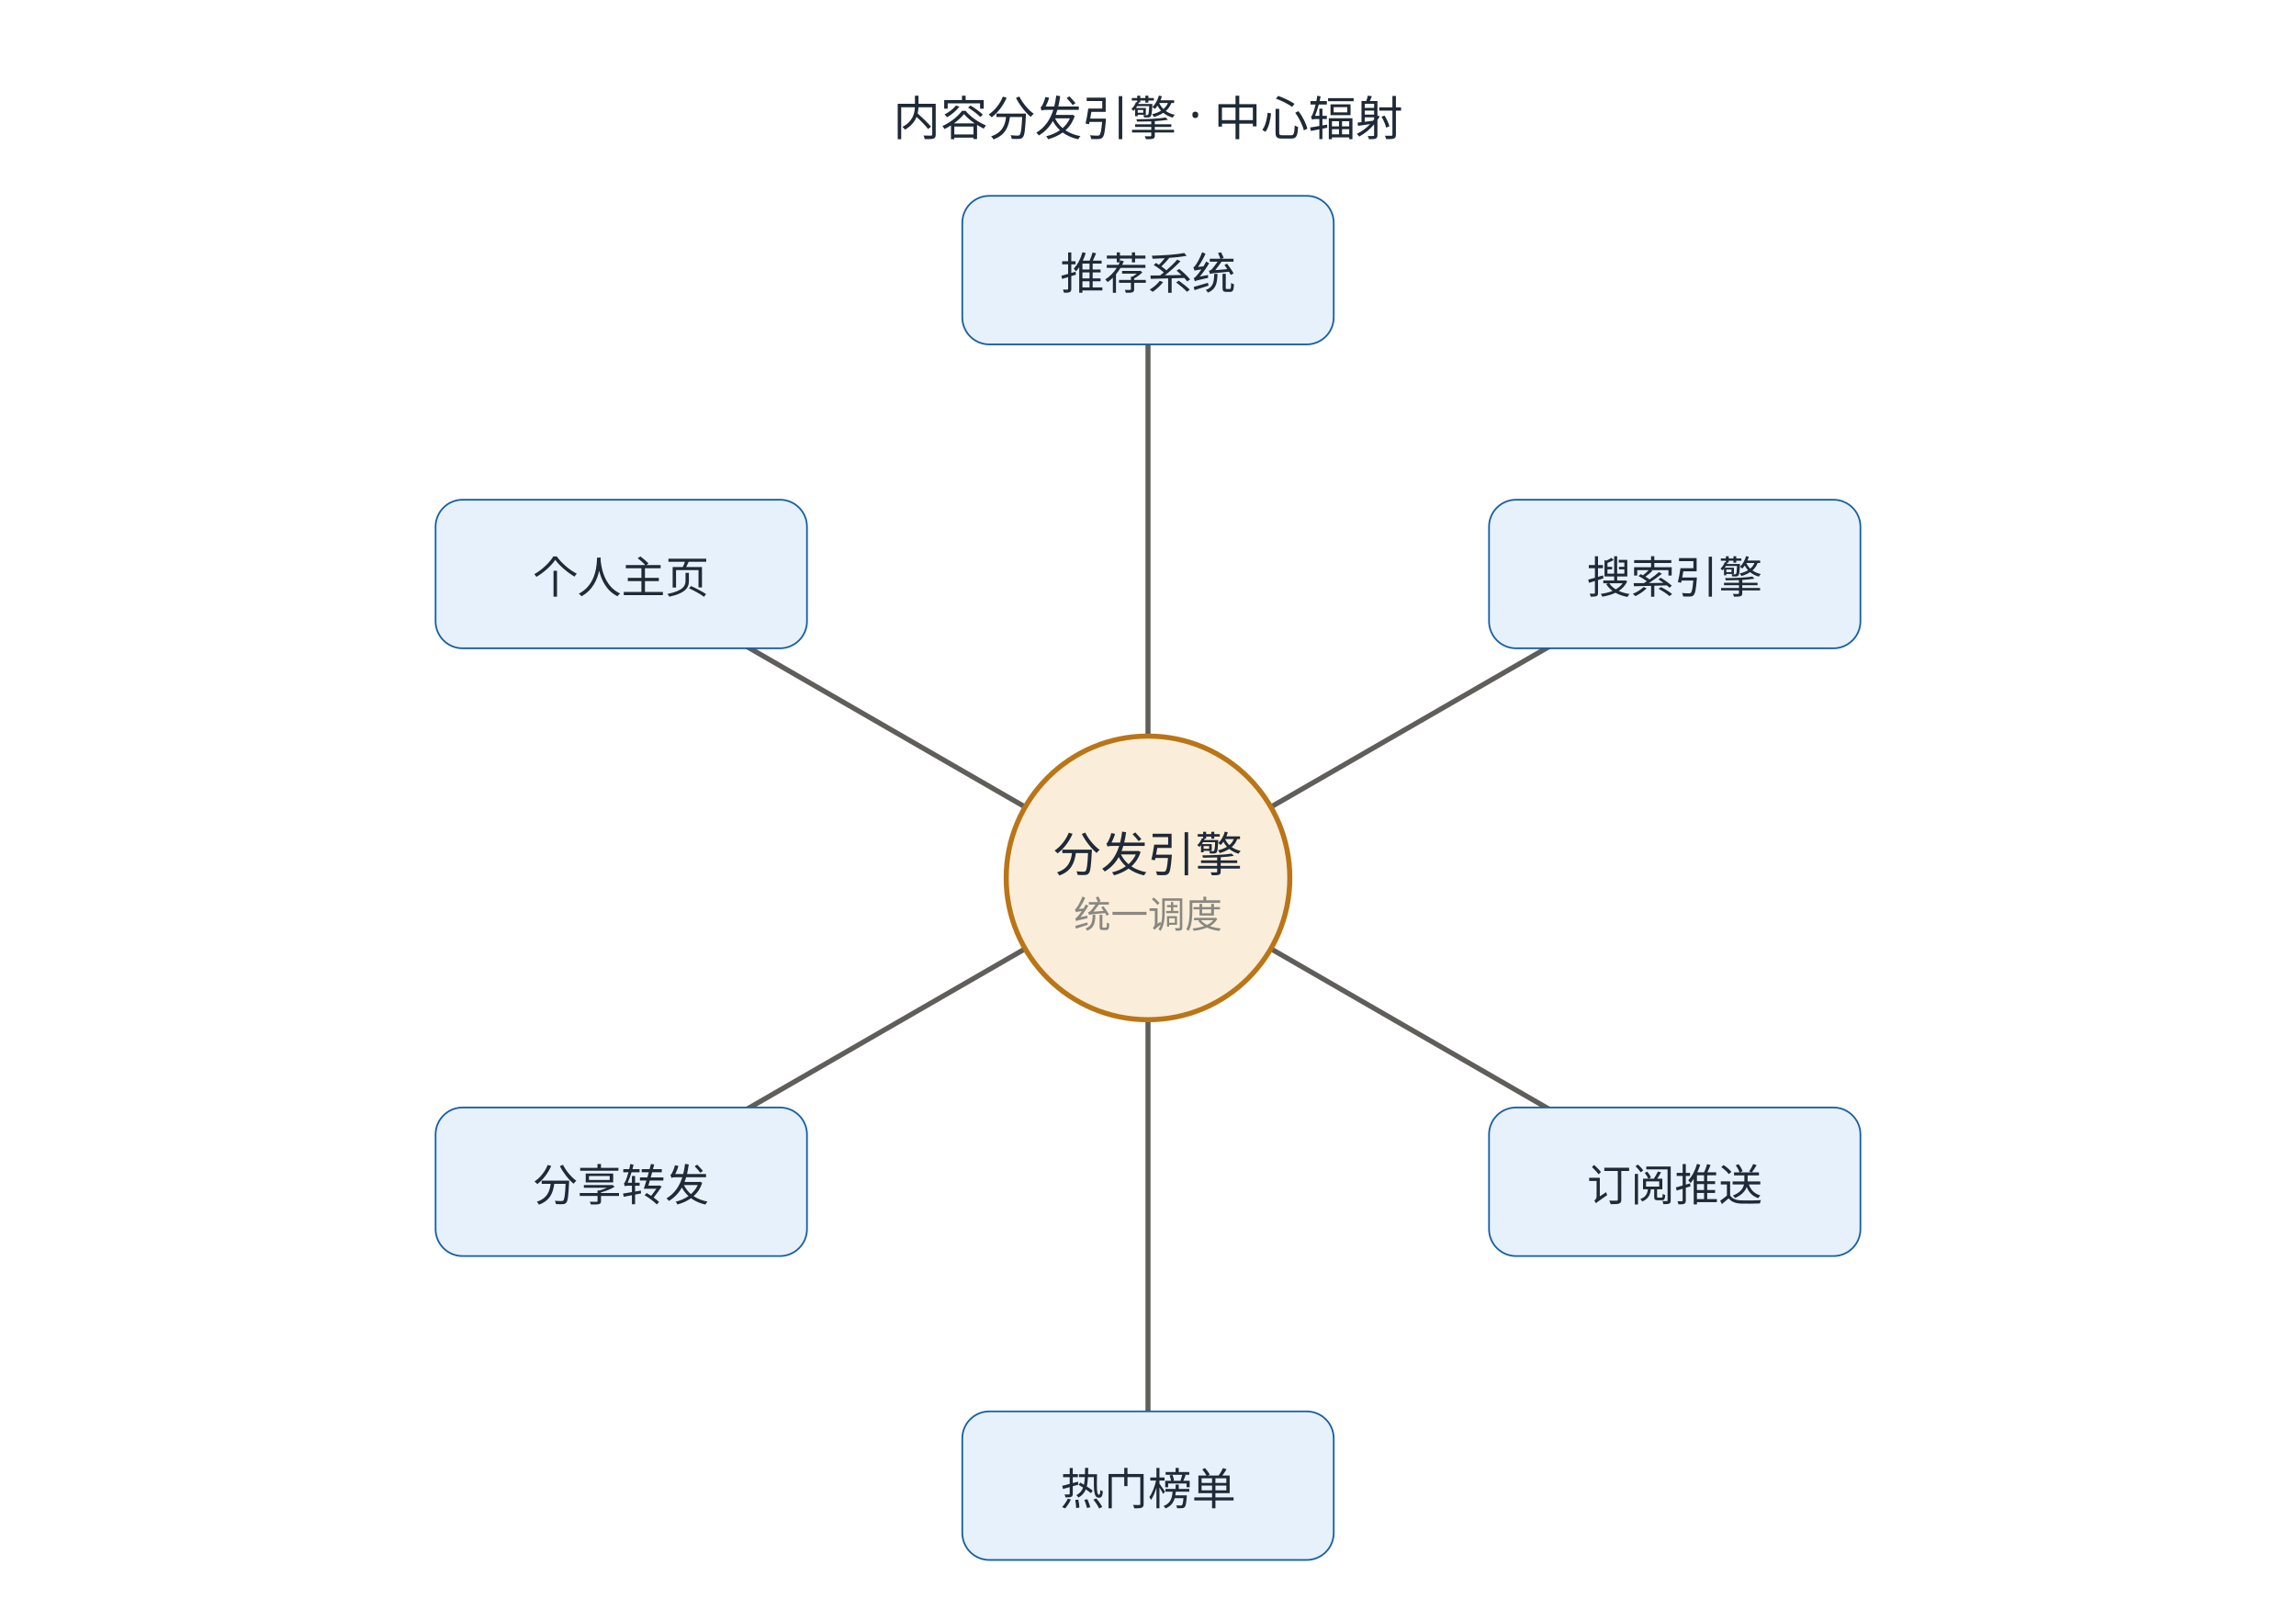
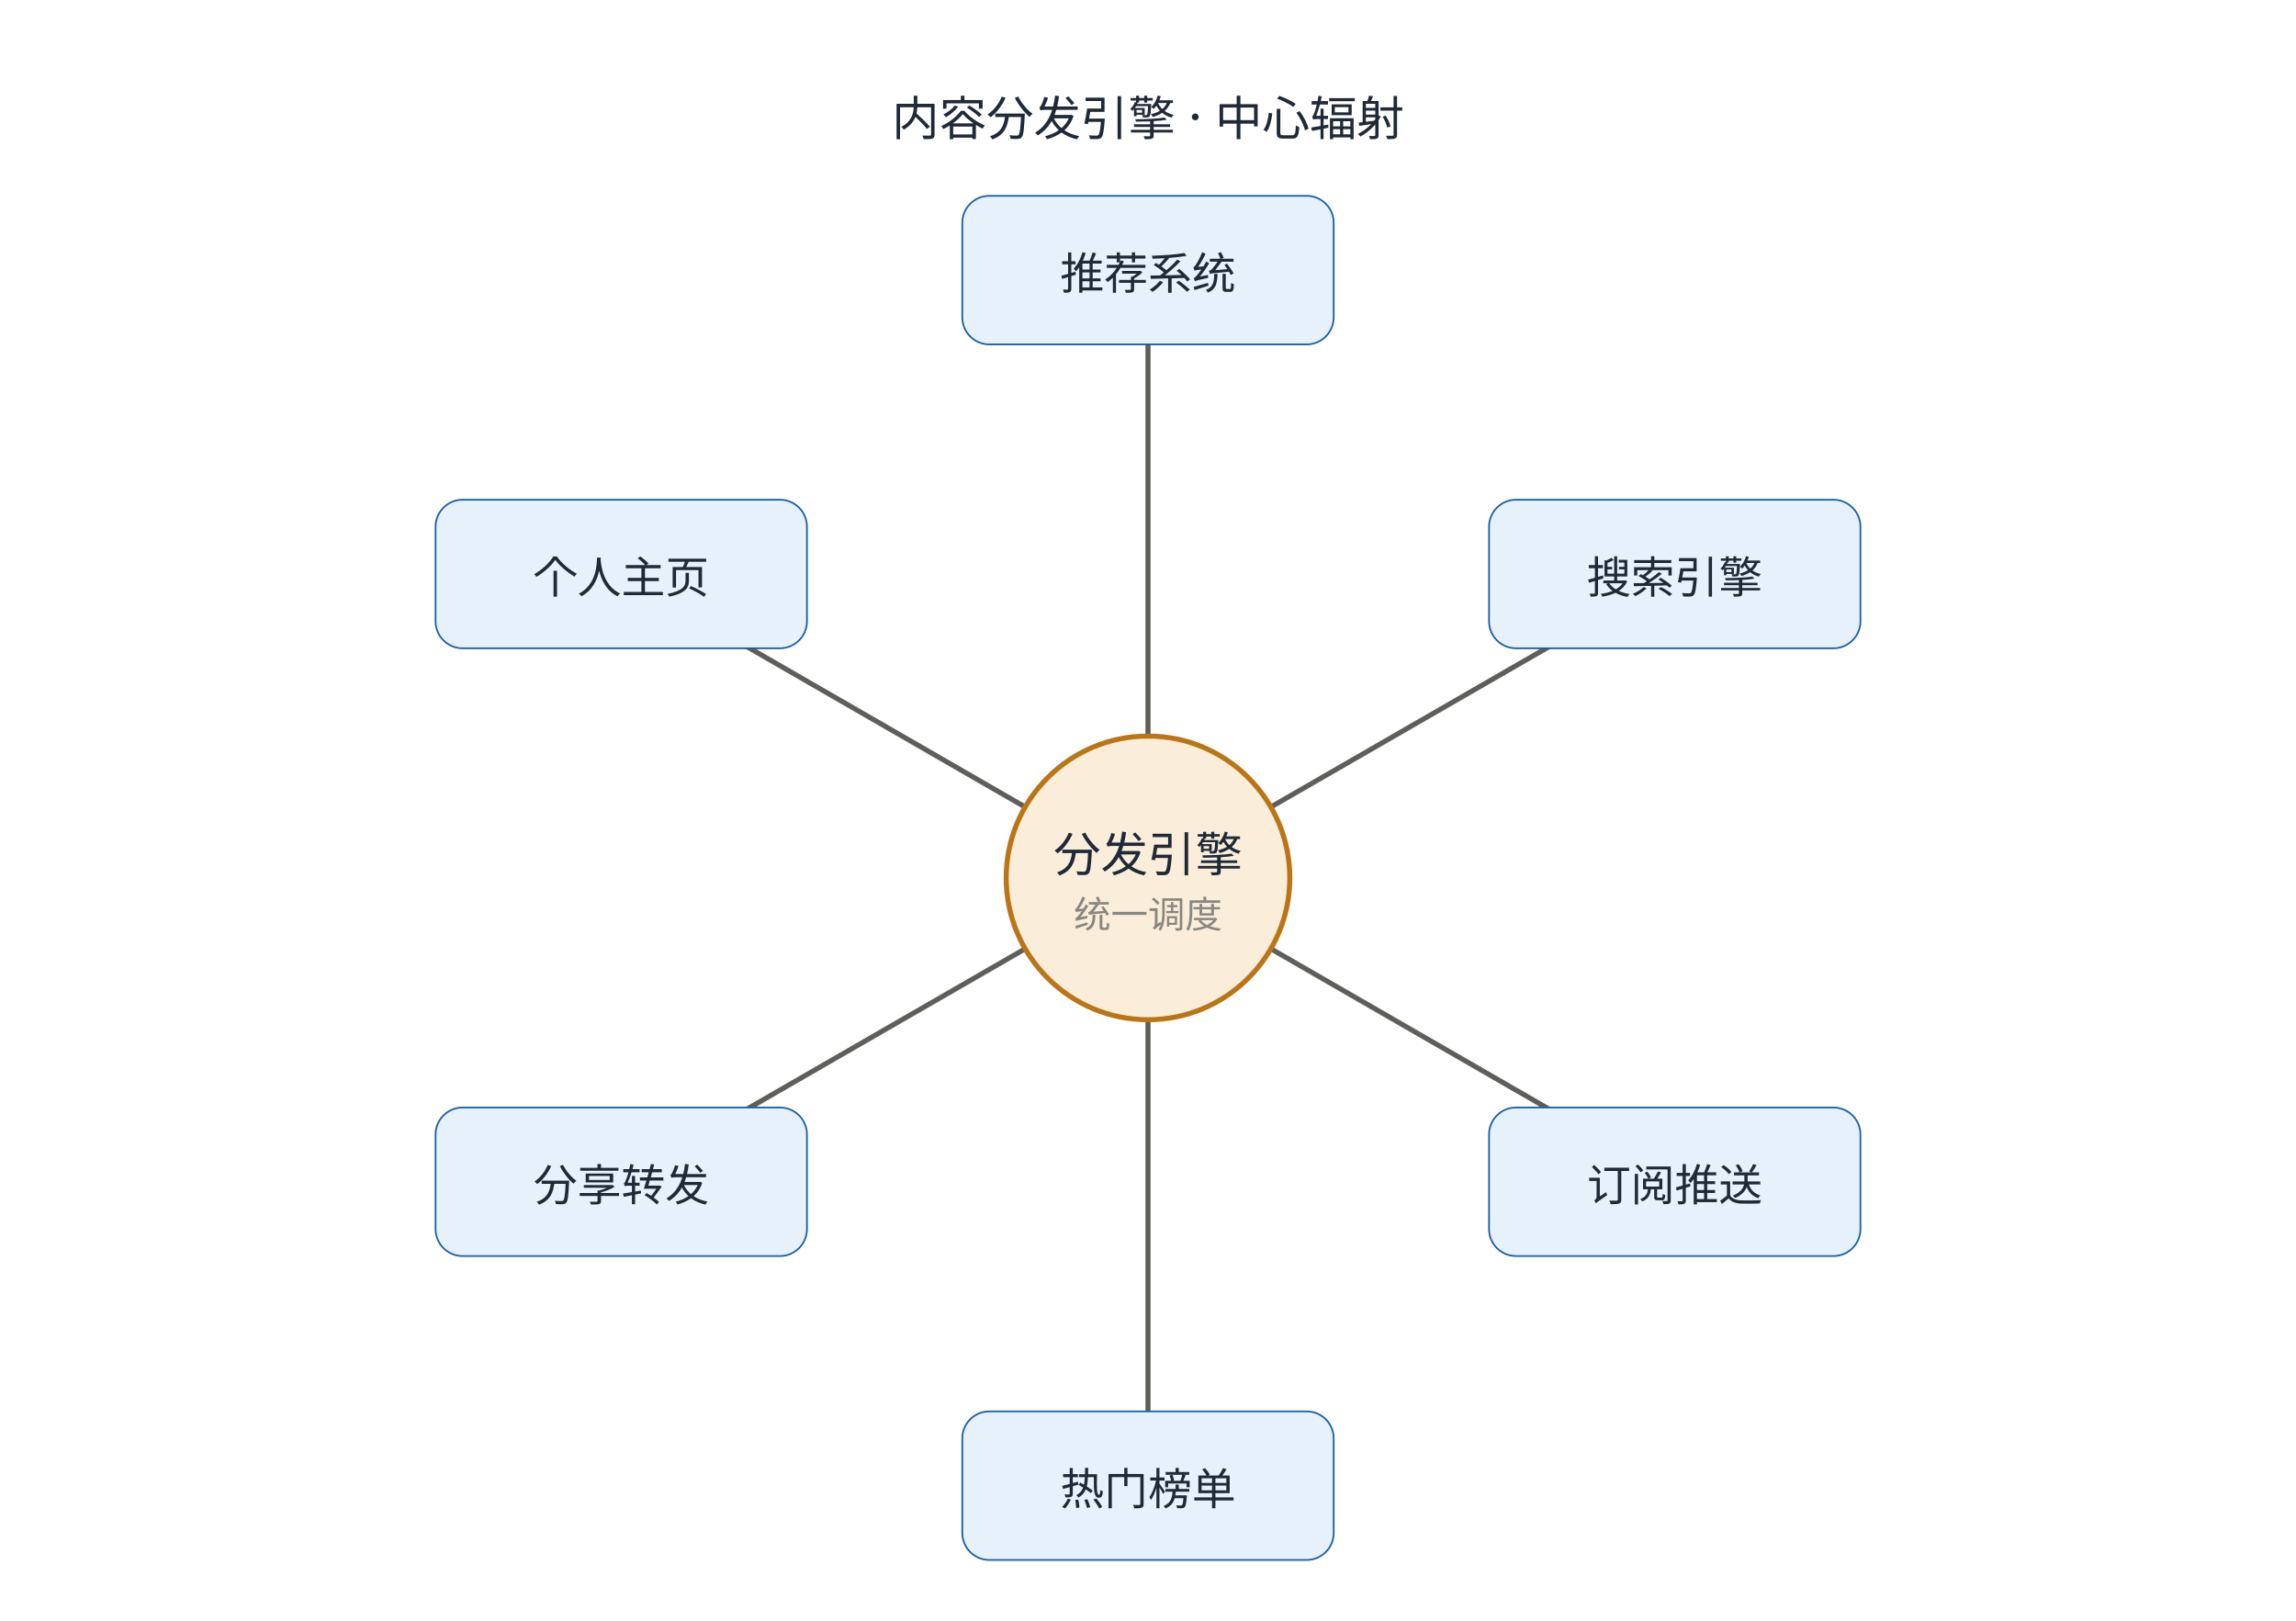
<svg xmlns="http://www.w3.org/2000/svg" viewBox="0 0 680 480" width="100%" role="img">
-   <text x="340" y="34" text-anchor="middle" dominant-baseline="central" font-family="sans-serif" font-size="14" font-weight="500" fill="#1f2937">内容分发引擎 · 中心辐射</text>
+   <text x="340" y="34" text-anchor="middle" dominant-baseline="central" font-family="-apple-system, BlinkMacSystemFont, 'PingFang SC', sans-serif" font-size="14" font-weight="500" fill="#1f2937">内容分发引擎 · 中心辐射</text>
  <g stroke="#5F5E5A" stroke-width="1.5" fill="none">
    <line x1="340" y1="218" x2="340" y2="102" />
    <line x1="376.4" y1="239" x2="464.7" y2="188.1" />
    <line x1="376.4" y1="281" x2="464.7" y2="331.9" />
    <line x1="340" y1="302" x2="340" y2="418" />
    <line x1="303.6" y1="281" x2="215.3" y2="331.9" />
    <line x1="303.6" y1="239" x2="215.3" y2="188.1" />
  </g>
  <g>
    <circle cx="340" cy="260" r="42" fill="#FAEEDA" stroke="#BA7517" stroke-width="1.5" />
-     <text x="340" y="252" text-anchor="middle" dominant-baseline="central" font-family="sans-serif" font-size="14" font-weight="500" fill="#1f2937">分发引擎</text>
-     <text x="340" y="270" text-anchor="middle" dominant-baseline="central" font-family="sans-serif" font-size="11" fill="#888780">统一调度</text>
+     <text x="340" y="252" text-anchor="middle" dominant-baseline="central" font-family="-apple-system, BlinkMacSystemFont, 'PingFang SC', sans-serif" font-size="14" font-weight="500" fill="#1f2937">分发引擎</text>
+     <text x="340" y="270" text-anchor="middle" dominant-baseline="central" font-family="-apple-system, BlinkMacSystemFont, 'PingFang SC', sans-serif" font-size="11" fill="#888780">统一调度</text>
  </g>
  <g>
    <rect x="285" y="58" width="110" height="44" rx="8" fill="#E6F1FB" stroke="#185FA5" stroke-width="0.5" />
-     <text x="340" y="80" text-anchor="middle" dominant-baseline="central" font-family="sans-serif" font-size="13" font-weight="500" fill="#1f2937">推荐系统</text>
+     <text x="340" y="80" text-anchor="middle" dominant-baseline="central" font-family="-apple-system, BlinkMacSystemFont, 'PingFang SC', sans-serif" font-size="13" font-weight="500" fill="#1f2937">推荐系统</text>
  </g>
  <g>
    <rect x="441" y="148" width="110" height="44" rx="8" fill="#E6F1FB" stroke="#185FA5" stroke-width="0.5" />
-     <text x="496" y="170" text-anchor="middle" dominant-baseline="central" font-family="sans-serif" font-size="13" font-weight="500" fill="#1f2937">搜索引擎</text>
+     <text x="496" y="170" text-anchor="middle" dominant-baseline="central" font-family="-apple-system, BlinkMacSystemFont, 'PingFang SC', sans-serif" font-size="13" font-weight="500" fill="#1f2937">搜索引擎</text>
  </g>
  <g>
    <rect x="441" y="328" width="110" height="44" rx="8" fill="#E6F1FB" stroke="#185FA5" stroke-width="0.5" />
-     <text x="496" y="350" text-anchor="middle" dominant-baseline="central" font-family="sans-serif" font-size="13" font-weight="500" fill="#1f2937">订阅推送</text>
+     <text x="496" y="350" text-anchor="middle" dominant-baseline="central" font-family="-apple-system, BlinkMacSystemFont, 'PingFang SC', sans-serif" font-size="13" font-weight="500" fill="#1f2937">订阅推送</text>
  </g>
  <g>
    <rect x="285" y="418" width="110" height="44" rx="8" fill="#E6F1FB" stroke="#185FA5" stroke-width="0.5" />
-     <text x="340" y="440" text-anchor="middle" dominant-baseline="central" font-family="sans-serif" font-size="13" font-weight="500" fill="#1f2937">热门榜单</text>
+     <text x="340" y="440" text-anchor="middle" dominant-baseline="central" font-family="-apple-system, BlinkMacSystemFont, 'PingFang SC', sans-serif" font-size="13" font-weight="500" fill="#1f2937">热门榜单</text>
  </g>
  <g>
    <rect x="129" y="328" width="110" height="44" rx="8" fill="#E6F1FB" stroke="#185FA5" stroke-width="0.5" />
-     <text x="184" y="350" text-anchor="middle" dominant-baseline="central" font-family="sans-serif" font-size="13" font-weight="500" fill="#1f2937">分享转发</text>
+     <text x="184" y="350" text-anchor="middle" dominant-baseline="central" font-family="-apple-system, BlinkMacSystemFont, 'PingFang SC', sans-serif" font-size="13" font-weight="500" fill="#1f2937">分享转发</text>
  </g>
  <g>
    <rect x="129" y="148" width="110" height="44" rx="8" fill="#E6F1FB" stroke="#185FA5" stroke-width="0.5" />
-     <text x="184" y="170" text-anchor="middle" dominant-baseline="central" font-family="sans-serif" font-size="13" font-weight="500" fill="#1f2937">个人主页</text>
+     <text x="184" y="170" text-anchor="middle" dominant-baseline="central" font-family="-apple-system, BlinkMacSystemFont, 'PingFang SC', sans-serif" font-size="13" font-weight="500" fill="#1f2937">个人主页</text>
  </g>
</svg>
